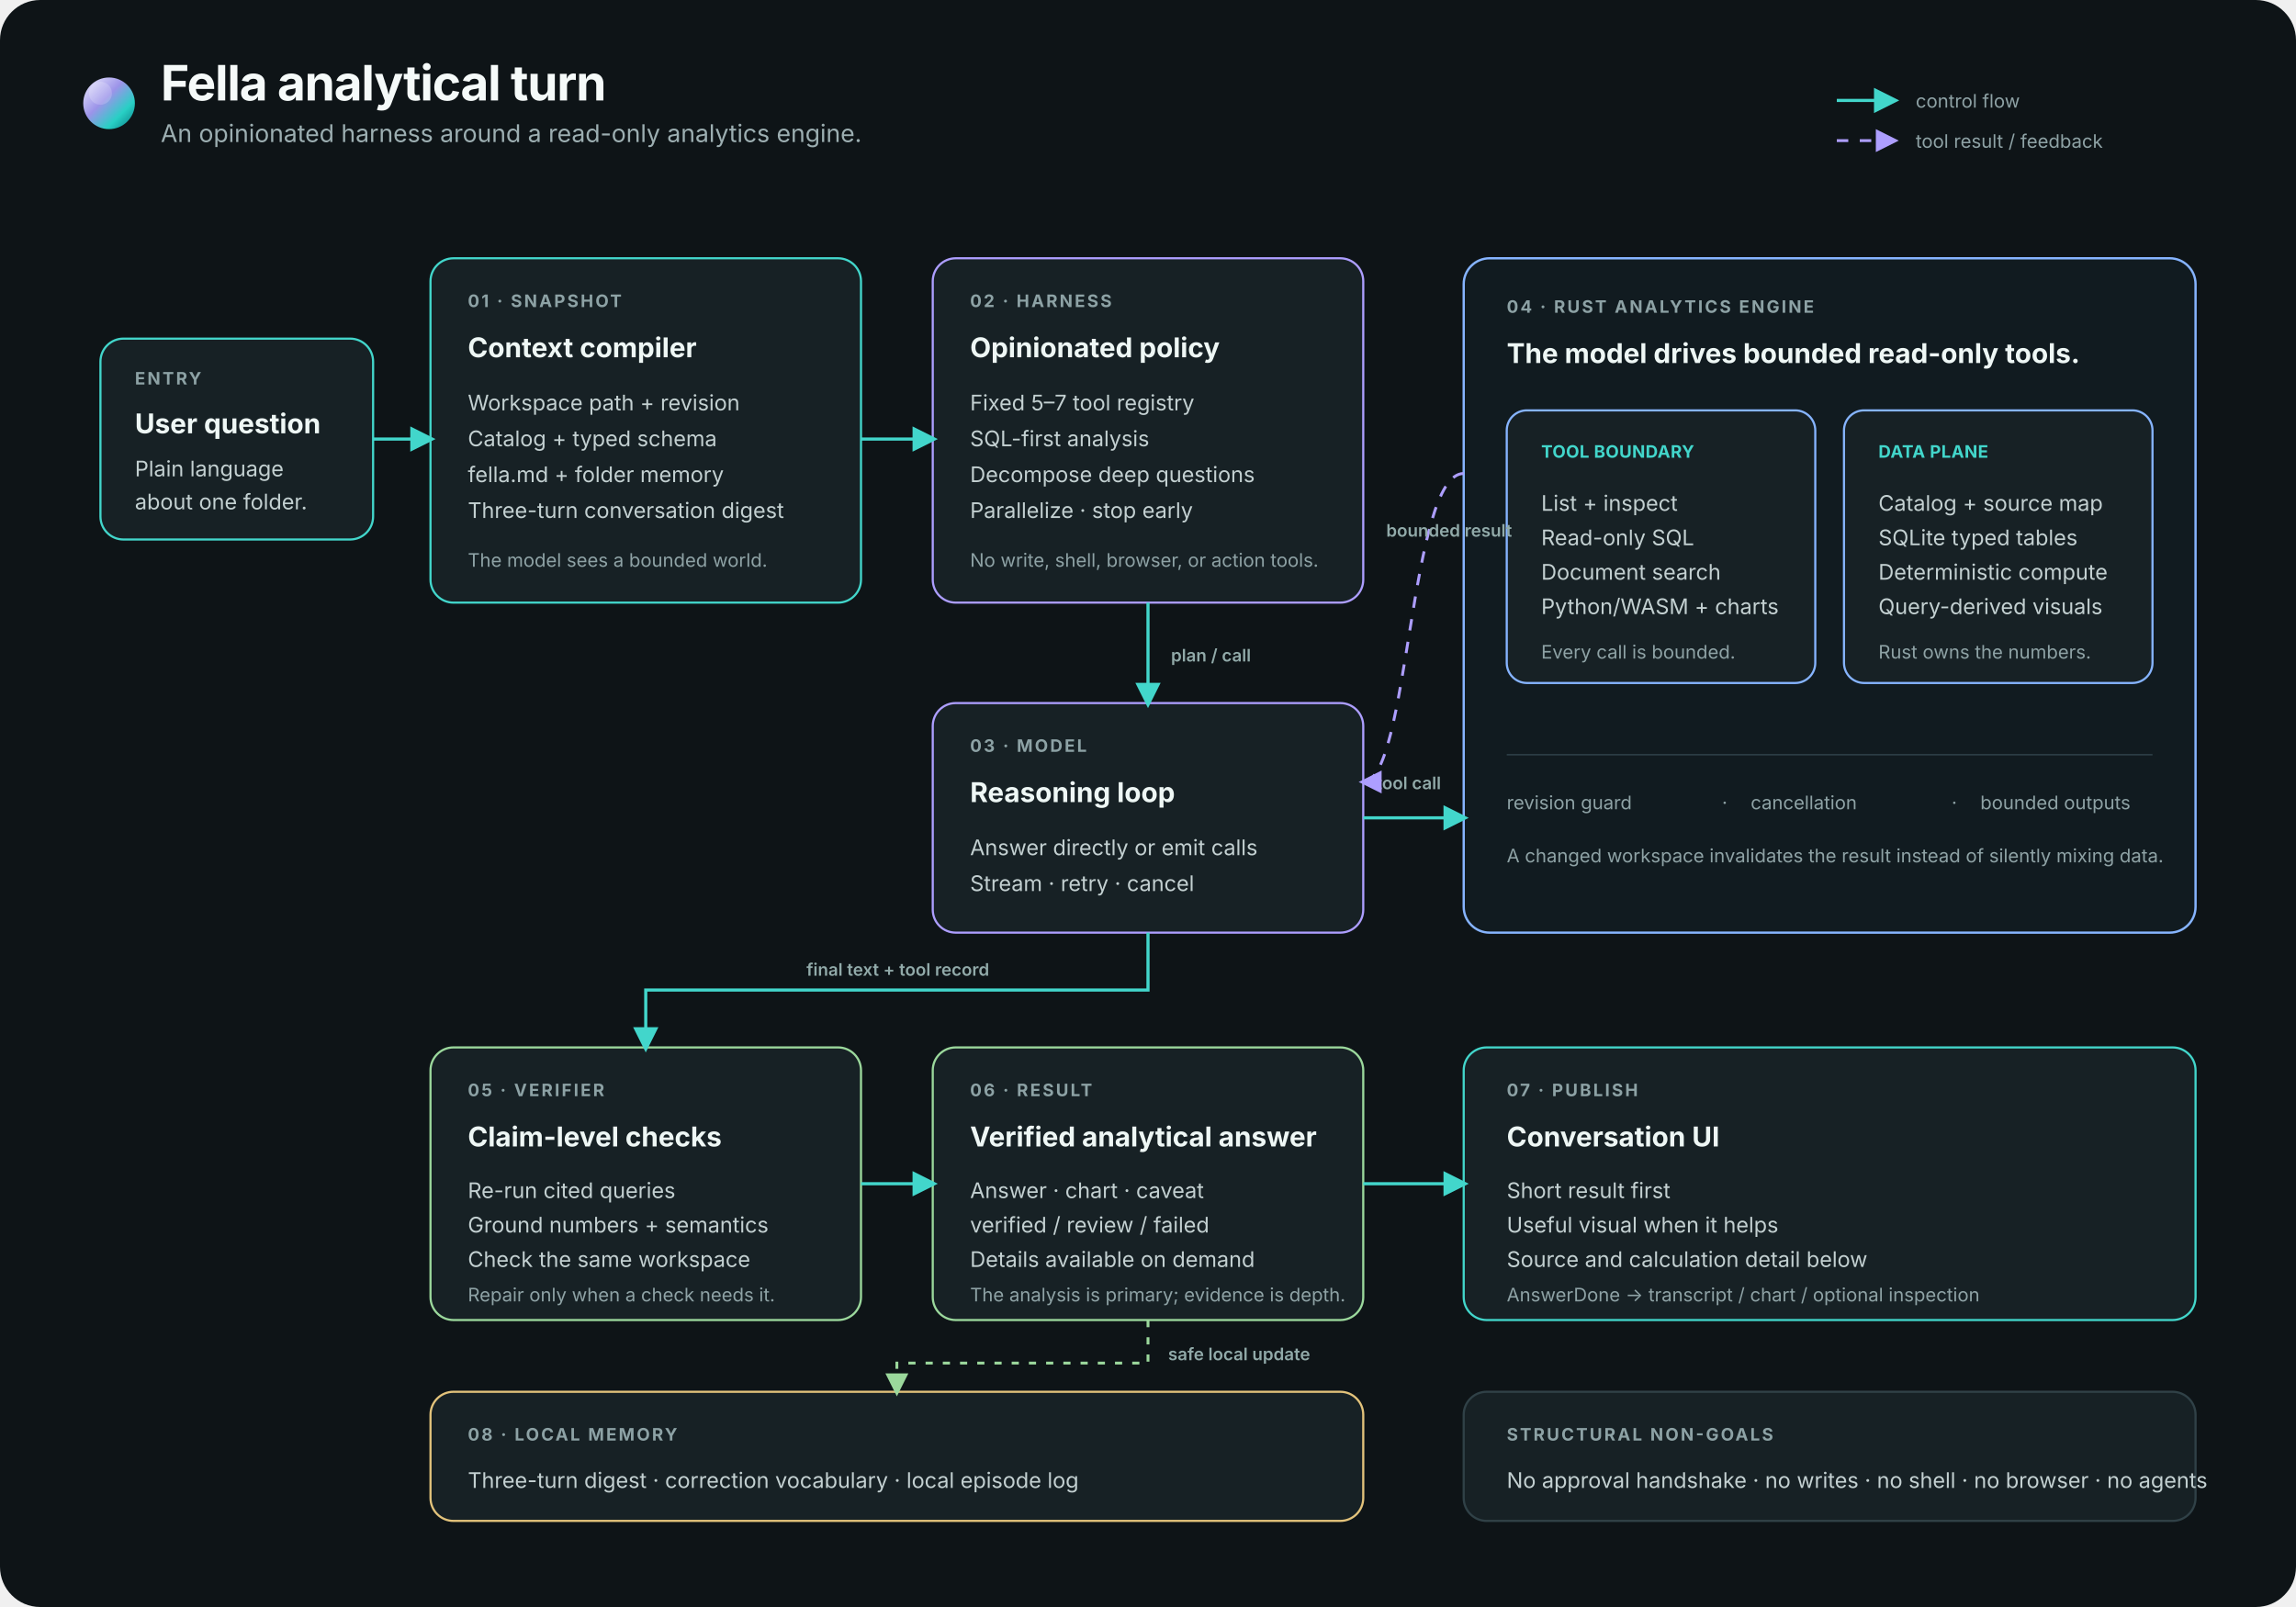
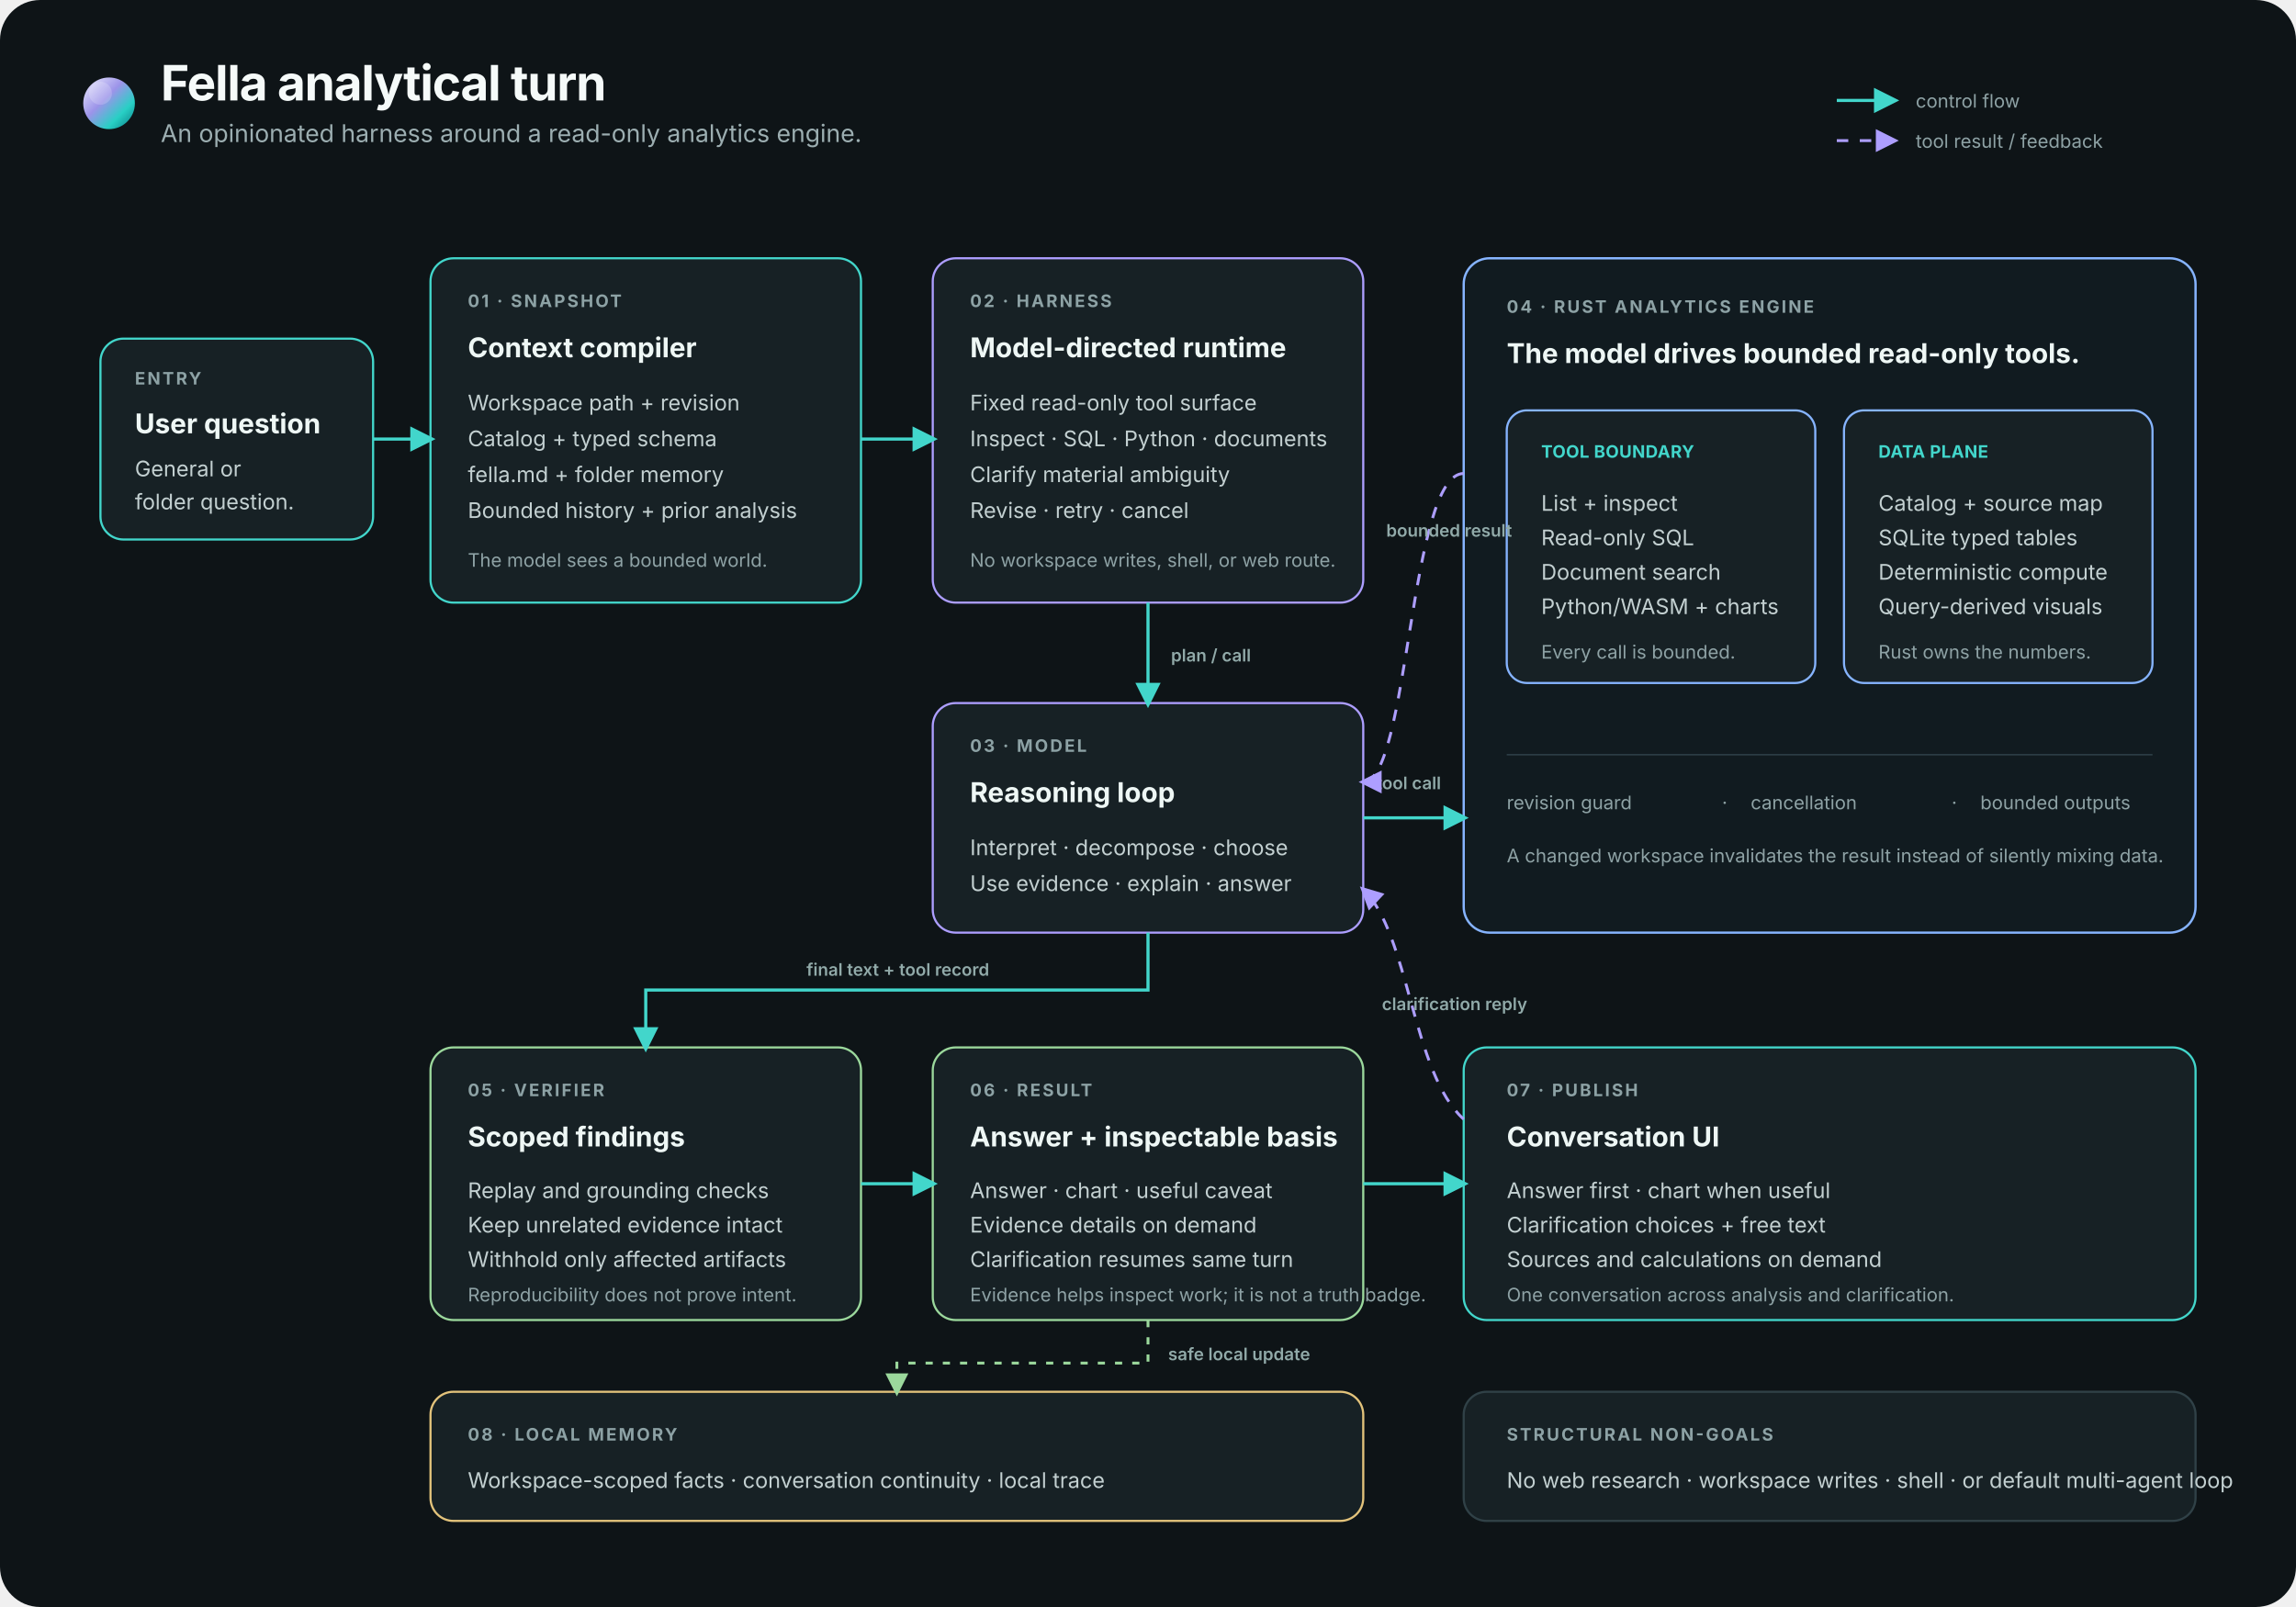
<svg xmlns="http://www.w3.org/2000/svg" viewBox="0 0 1600 1120" role="img" aria-labelledby="title desc">
  <defs>
    <linearGradient id="orb" x1="0" y1="0" x2="1" y2="1">
      <stop offset="0" stop-color="#f0efff" />
      <stop offset="0.42" stop-color="#9c94e9" />
      <stop offset="0.72" stop-color="#28d0c5" />
      <stop offset="1" stop-color="#087680" />
    </linearGradient>
    <marker id="arrow-teal" viewBox="0 0 10 10" refX="8" refY="5" markerWidth="8" markerHeight="8" orient="auto-start-reverse">
      <path d="M 0 0 L 10 5 L 0 10 z" fill="#42d6cb" />
    </marker>
    <marker id="arrow-violet" viewBox="0 0 10 10" refX="8" refY="5" markerWidth="8" markerHeight="8" orient="auto-start-reverse">
      <path d="M 0 0 L 10 5 L 0 10 z" fill="#ad9eff" />
    </marker>
    <marker id="arrow-green" viewBox="0 0 10 10" refX="8" refY="5" markerWidth="8" markerHeight="8" orient="auto-start-reverse">
      <path d="M 0 0 L 10 5 L 0 10 z" fill="#9bd89c" />
    </marker>
    <style>
      text { font-family: -apple-system, BlinkMacSystemFont, "Segoe UI", Inter, sans-serif; }
      .title { fill: #f5faf9; font-size: 34px; font-weight: 700; letter-spacing: -0.7px; }
      .subtitle { fill: #9caeb1; font-size: 17px; }
      .eyebrow { fill: #8da2a5; font-size: 12px; font-weight: 700; letter-spacing: 1.4px; }
      .heading { fill: #eef7f5; font-size: 19px; font-weight: 650; }
      .body { fill: #c3d0d1; font-size: 15px; }
      .small { fill: #8ea2a5; font-size: 13px; }
      .label { fill: #42d6cb; font-size: 12px; font-weight: 650; letter-spacing: .2px; }
      .card { fill: #172125; stroke: #304147; stroke-width: 1.5; }
      .teal { stroke: #42d6cb; }
      .violet { stroke: #ad9eff; }
      .blue { stroke: #86b4ff; }
      .green { stroke: #9bd89c; }
      .amber { stroke: #e3c37b; }
      .arrow { fill: none; stroke: #42d6cb; stroke-width: 2.2; marker-end: url(#arrow-teal); }
      .return-arrow { fill: none; stroke: #ad9eff; stroke-width: 2; stroke-dasharray: 8 8; marker-end: url(#arrow-violet); }
      .memory-arrow { fill: none; stroke: #9bd89c; stroke-width: 2; stroke-dasharray: 5 7; marker-end: url(#arrow-green); }
      .arrow-label { fill: #91aaa9; font-size: 12px; font-weight: 600; }
    </style>
  </defs>
  <rect width="1600" height="1120" rx="28" fill="#0e1417" />
  <circle cx="76" cy="72" r="18" fill="url(#orb)" />
  <circle cx="70" cy="65" r="8" fill="#ffffff" opacity=".18" />
  <text x="112" y="70" class="title">Fella analytical turn</text>
  <text x="112" y="99" class="subtitle">An opinionated harness around a read-only analytics engine.</text>
  <line x1="1280" y1="70" x2="1320" y2="70" class="arrow" />
  <text x="1335" y="75" class="small">control flow</text>
  <line x1="1280" y1="98" x2="1320" y2="98" class="return-arrow" />
  <text x="1335" y="103" class="small">tool result / feedback</text>
  <rect x="70" y="236" width="190" height="140" rx="16" class="card teal" />
  <text x="94" y="268" class="eyebrow">ENTRY</text>
  <text x="94" y="302" class="heading">User question</text>
-   <text x="94" y="332" class="body">Plain language</text>
-   <text x="94" y="355" class="body">about one folder.</text>
+   <text x="94" y="332" class="body">General or</text>
+   <text x="94" y="355" class="body">folder question.</text>
  <rect x="300" y="180" width="300" height="240" rx="16" class="card teal" />
  <text x="326" y="214" class="eyebrow">01 · SNAPSHOT</text>
  <text x="326" y="249" class="heading">Context compiler</text>
  <text x="326" y="286" class="body">Workspace path + revision</text>
  <text x="326" y="311" class="body">Catalog + typed schema</text>
  <text x="326" y="336" class="body">fella.md + folder memory</text>
-   <text x="326" y="361" class="body">Three-turn conversation digest</text>
+   <text x="326" y="361" class="body">Bounded history + prior analysis</text>
  <text x="326" y="395" class="small">The model sees a bounded world.</text>
  <rect x="650" y="180" width="300" height="240" rx="16" class="card violet" />
  <text x="676" y="214" class="eyebrow">02 · HARNESS</text>
-   <text x="676" y="249" class="heading">Opinionated policy</text>
-   <text x="676" y="286" class="body">Fixed 5–7 tool registry</text>
-   <text x="676" y="311" class="body">SQL-first analysis</text>
-   <text x="676" y="336" class="body">Decompose deep questions</text>
-   <text x="676" y="361" class="body">Parallelize · stop early</text>
-   <text x="676" y="395" class="small">No write, shell, browser, or action tools.</text>
+   <text x="676" y="249" class="heading">Model-directed runtime</text>
+   <text x="676" y="286" class="body">Fixed read-only tool surface</text>
+   <text x="676" y="311" class="body">Inspect · SQL · Python · documents</text>
+   <text x="676" y="336" class="body">Clarify material ambiguity</text>
+   <text x="676" y="361" class="body">Revise · retry · cancel</text>
+   <text x="676" y="395" class="small">No workspace writes, shell, or web route.</text>
  <rect x="650" y="490" width="300" height="160" rx="16" class="card violet" />
  <text x="676" y="524" class="eyebrow">03 · MODEL</text>
  <text x="676" y="559" class="heading">Reasoning loop</text>
-   <text x="676" y="596" class="body">Answer directly or emit calls</text>
-   <text x="676" y="621" class="body">Stream · retry · cancel</text>
+   <text x="676" y="596" class="body">Interpret · decompose · choose</text>
+   <text x="676" y="621" class="body">Use evidence · explain · answer</text>
  <rect x="1020" y="180" width="510" height="470" rx="18" fill="#111b20" stroke="#86b4ff" stroke-width="1.6" />
  <text x="1050" y="218" class="eyebrow">04 · RUST ANALYTICS ENGINE</text>
  <text x="1050" y="253" class="heading">The model drives bounded read-only tools.</text>
  <rect x="1050" y="286" width="215" height="190" rx="14" class="card blue" />
  <text x="1074" y="319" class="label">TOOL BOUNDARY</text>
  <text x="1074" y="356" class="body">List + inspect</text>
  <text x="1074" y="380" class="body">Read-only SQL</text>
  <text x="1074" y="404" class="body">Document search</text>
  <text x="1074" y="428" class="body">Python/WASM + charts</text>
  <text x="1074" y="459" class="small">Every call is bounded.</text>
  <rect x="1285" y="286" width="215" height="190" rx="14" class="card blue" />
  <text x="1309" y="319" class="label">DATA PLANE</text>
  <text x="1309" y="356" class="body">Catalog + source map</text>
  <text x="1309" y="380" class="body">SQLite typed tables</text>
  <text x="1309" y="404" class="body">Deterministic compute</text>
  <text x="1309" y="428" class="body">Query-derived visuals</text>
  <text x="1309" y="459" class="small">Rust owns the numbers.</text>
  <line x1="1050" y1="526" x2="1500" y2="526" stroke="#2d4047" />
  <text x="1050" y="564" class="small">revision guard</text>
  <text x="1200" y="564" class="small">·</text>
  <text x="1220" y="564" class="small">cancellation</text>
  <text x="1360" y="564" class="small">·</text>
  <text x="1380" y="564" class="small">bounded outputs</text>
  <text x="1050" y="601" class="small">A changed workspace invalidates the result instead of silently mixing data.</text>
  <rect x="300" y="730" width="300" height="190" rx="16" class="card green" />
  <text x="326" y="764" class="eyebrow">05 · VERIFIER</text>
-   <text x="326" y="799" class="heading">Claim-level checks</text>
-   <text x="326" y="835" class="body">Re-run cited queries</text>
-   <text x="326" y="859" class="body">Ground numbers + semantics</text>
-   <text x="326" y="883" class="body">Check the same workspace</text>
-   <text x="326" y="907" class="small">Repair only when a check needs it.</text>
+   <text x="326" y="799" class="heading">Scoped findings</text>
+   <text x="326" y="835" class="body">Replay and grounding checks</text>
+   <text x="326" y="859" class="body">Keep unrelated evidence intact</text>
+   <text x="326" y="883" class="body">Withhold only affected artifacts</text>
+   <text x="326" y="907" class="small">Reproducibility does not prove intent.</text>
  <rect x="650" y="730" width="300" height="190" rx="16" class="card green" />
  <text x="676" y="764" class="eyebrow">06 · RESULT</text>
-   <text x="676" y="799" class="heading">Verified analytical answer</text>
-   <text x="676" y="835" class="body">Answer · chart · caveat</text>
-   <text x="676" y="859" class="body">verified / review / failed</text>
-   <text x="676" y="883" class="body">Details available on demand</text>
-   <text x="676" y="907" class="small">The analysis is primary; evidence is depth.</text>
+   <text x="676" y="799" class="heading">Answer + inspectable basis</text>
+   <text x="676" y="835" class="body">Answer · chart · useful caveat</text>
+   <text x="676" y="859" class="body">Evidence details on demand</text>
+   <text x="676" y="883" class="body">Clarification resumes same turn</text>
+   <text x="676" y="907" class="small">Evidence helps inspect work; it is not a truth badge.</text>
  <rect x="1020" y="730" width="510" height="190" rx="16" class="card teal" />
  <text x="1050" y="764" class="eyebrow">07 · PUBLISH</text>
  <text x="1050" y="799" class="heading">Conversation UI</text>
-   <text x="1050" y="835" class="body">Short result first</text>
-   <text x="1050" y="859" class="body">Useful visual when it helps</text>
-   <text x="1050" y="883" class="body">Source and calculation detail below</text>
-   <text x="1050" y="907" class="small">AnswerDone → transcript / chart / optional inspection</text>
+   <text x="1050" y="835" class="body">Answer first · chart when useful</text>
+   <text x="1050" y="859" class="body">Clarification choices + free text</text>
+   <text x="1050" y="883" class="body">Sources and calculations on demand</text>
+   <text x="1050" y="907" class="small">One conversation across analysis and clarification.</text>
  <rect x="300" y="970" width="650" height="90" rx="16" class="card amber" />
  <text x="326" y="1004" class="eyebrow">08 · LOCAL MEMORY</text>
-   <text x="326" y="1037" class="body">Three-turn digest · correction vocabulary · local episode log</text>
+   <text x="326" y="1037" class="body">Workspace-scoped facts · conversation continuity · local trace</text>
  <rect x="1020" y="970" width="510" height="90" rx="16" class="card" />
  <text x="1050" y="1004" class="eyebrow">STRUCTURAL NON-GOALS</text>
-   <text x="1050" y="1037" class="body">No approval handshake · no writes · no shell · no browser · no agents</text>
+   <text x="1050" y="1037" class="body">No web research · workspace writes · shell · or default multi-agent loop</text>
  <line x1="260" y1="306" x2="300" y2="306" class="arrow" />
  <line x1="600" y1="306" x2="650" y2="306" class="arrow" />
  <line x1="800" y1="420" x2="800" y2="490" class="arrow" />
  <text x="816" y="461" class="arrow-label">plan / call</text>
  <line x1="950" y1="570" x2="1020" y2="570" class="arrow" />
  <text x="959" y="550" class="arrow-label">tool call</text>
  <path d="M 1020 330 C 982 330, 982 545, 950 545" class="return-arrow" />
  <text x="966" y="374" class="arrow-label">bounded result</text>
  <path d="M 800 650 L 800 690 L 450 690 L 450 730" class="arrow" />
  <text x="562" y="680" class="arrow-label">final text + tool record</text>
  <line x1="600" y1="825" x2="650" y2="825" class="arrow" />
  <line x1="950" y1="825" x2="1020" y2="825" class="arrow" />
+   <path d="M 1020 780 C 984 748, 982 650, 950 620" class="return-arrow" />
+   <text x="963" y="704" class="arrow-label">clarification reply</text>
  <path d="M 800 920 L 800 950 L 625 950 L 625 970" class="memory-arrow" />
  <text x="814" y="948" class="arrow-label">safe local update</text>
</svg>
